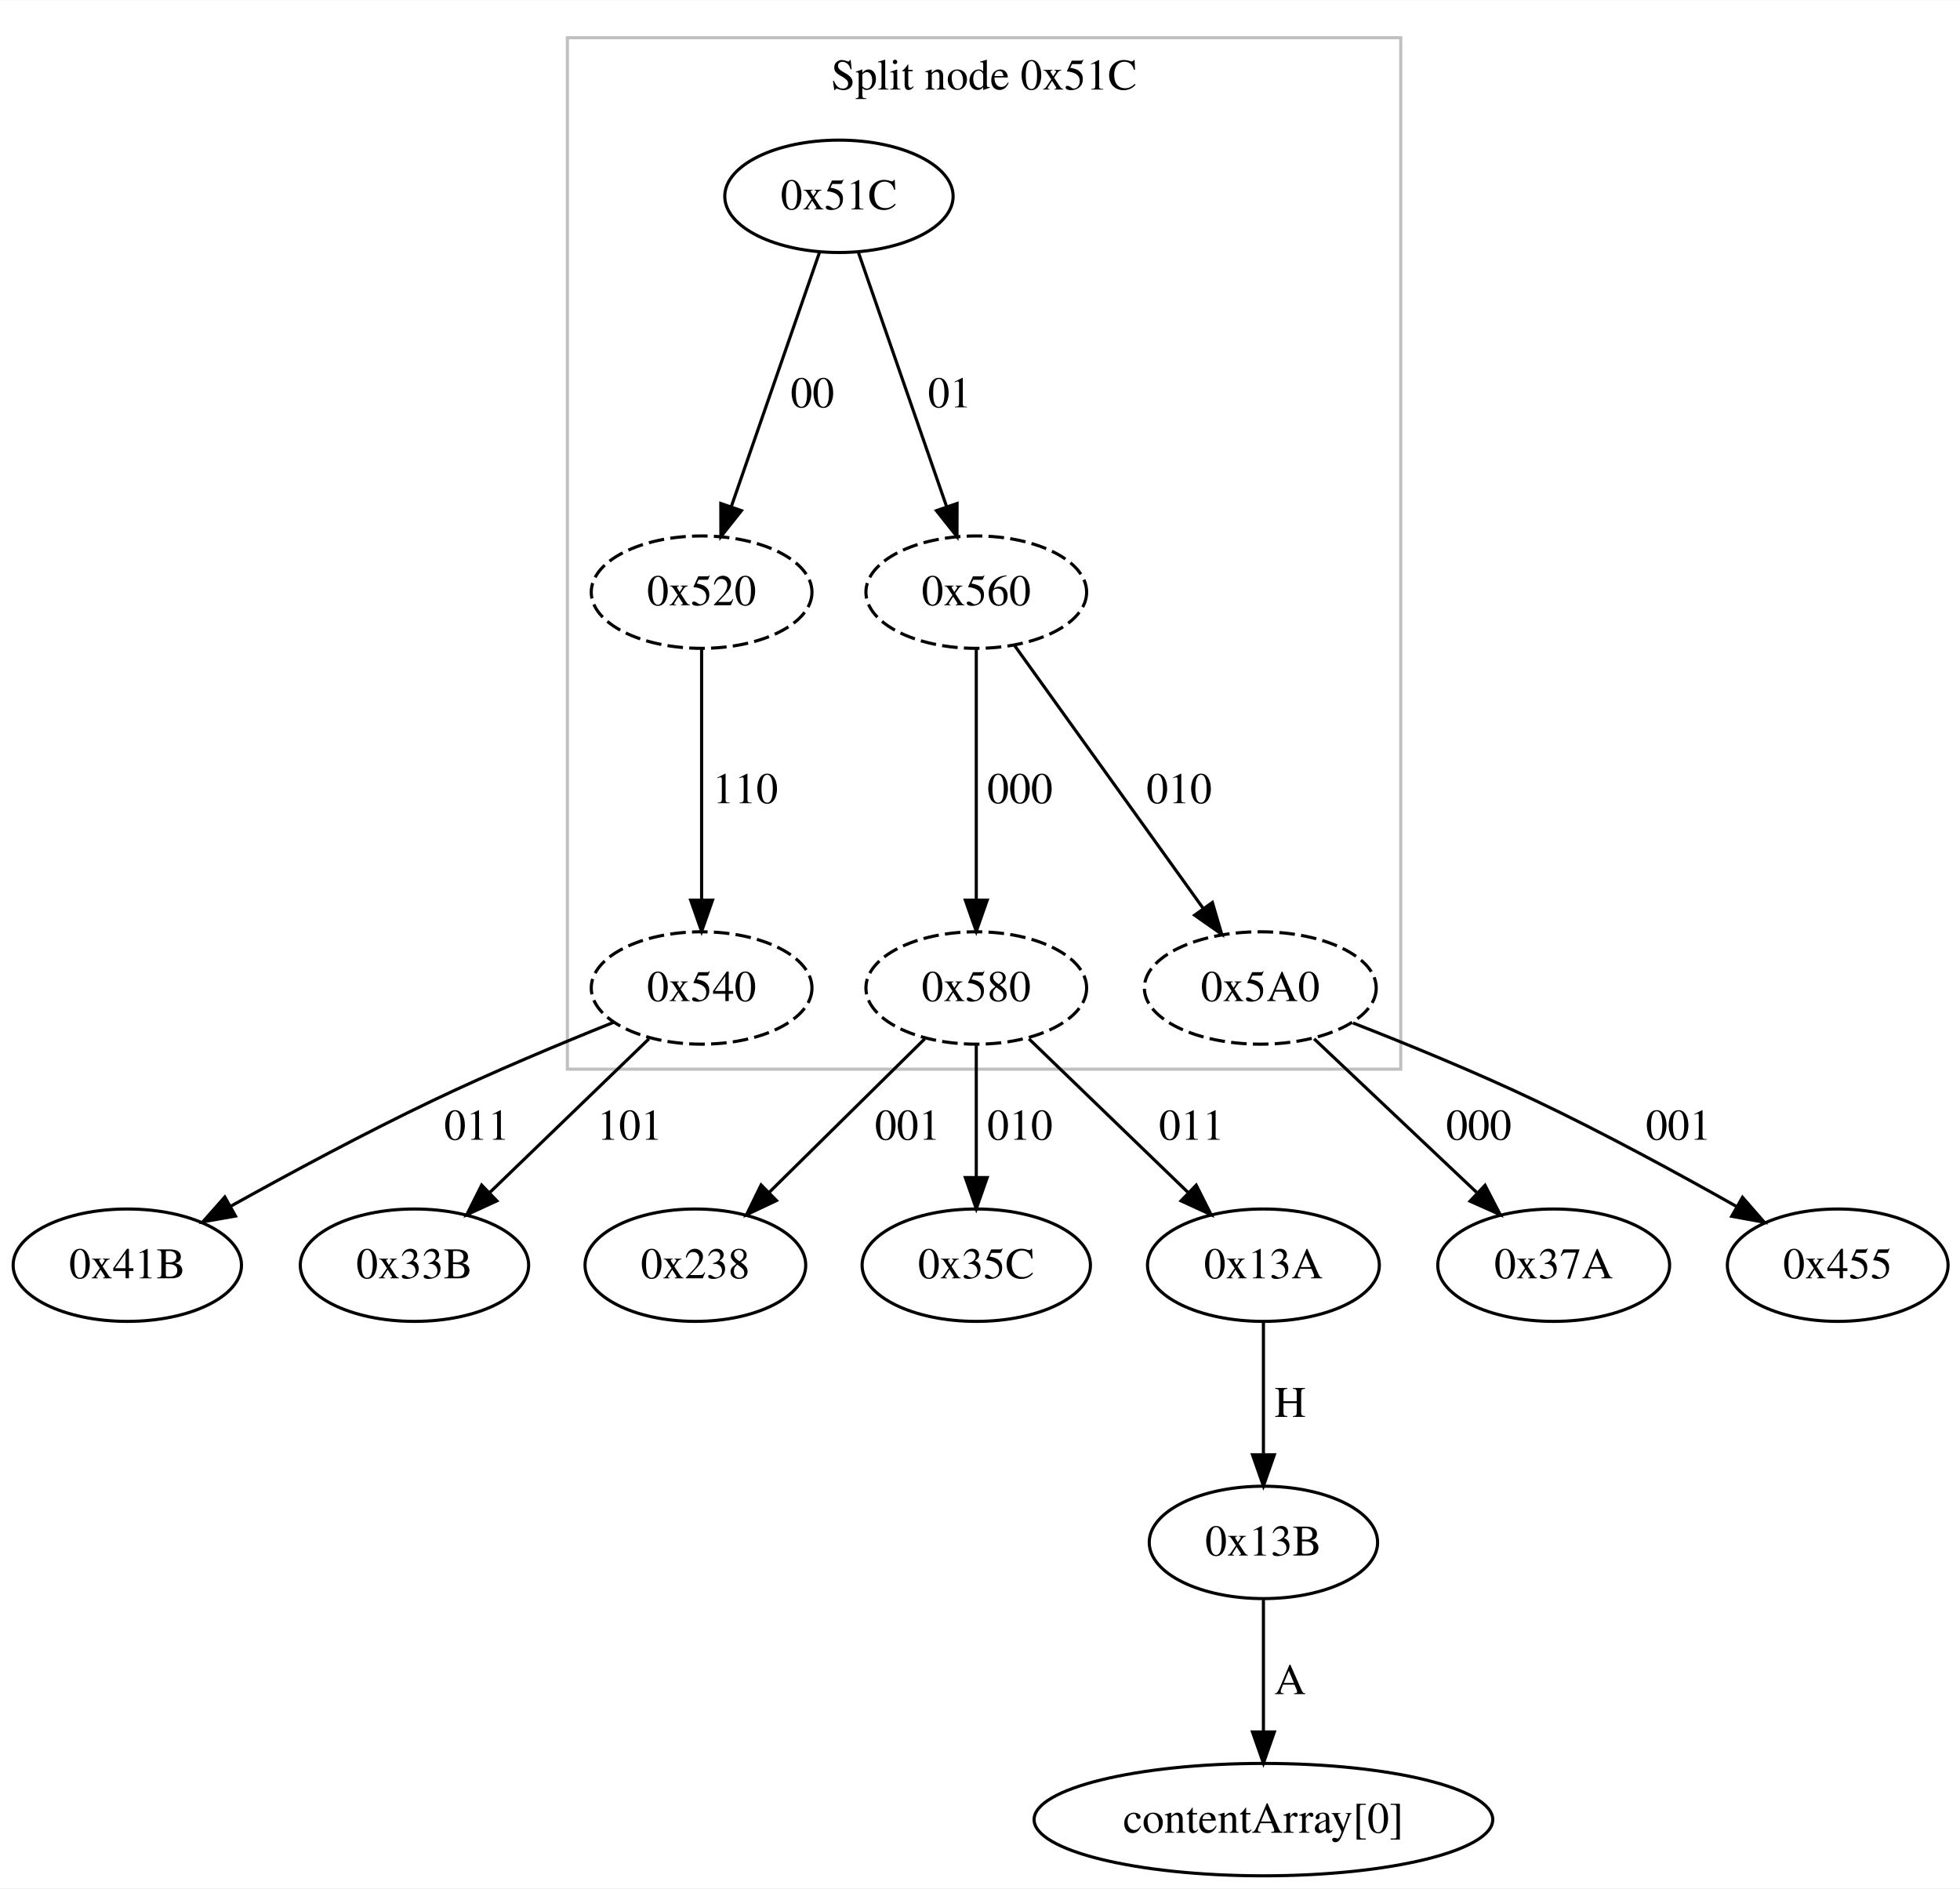
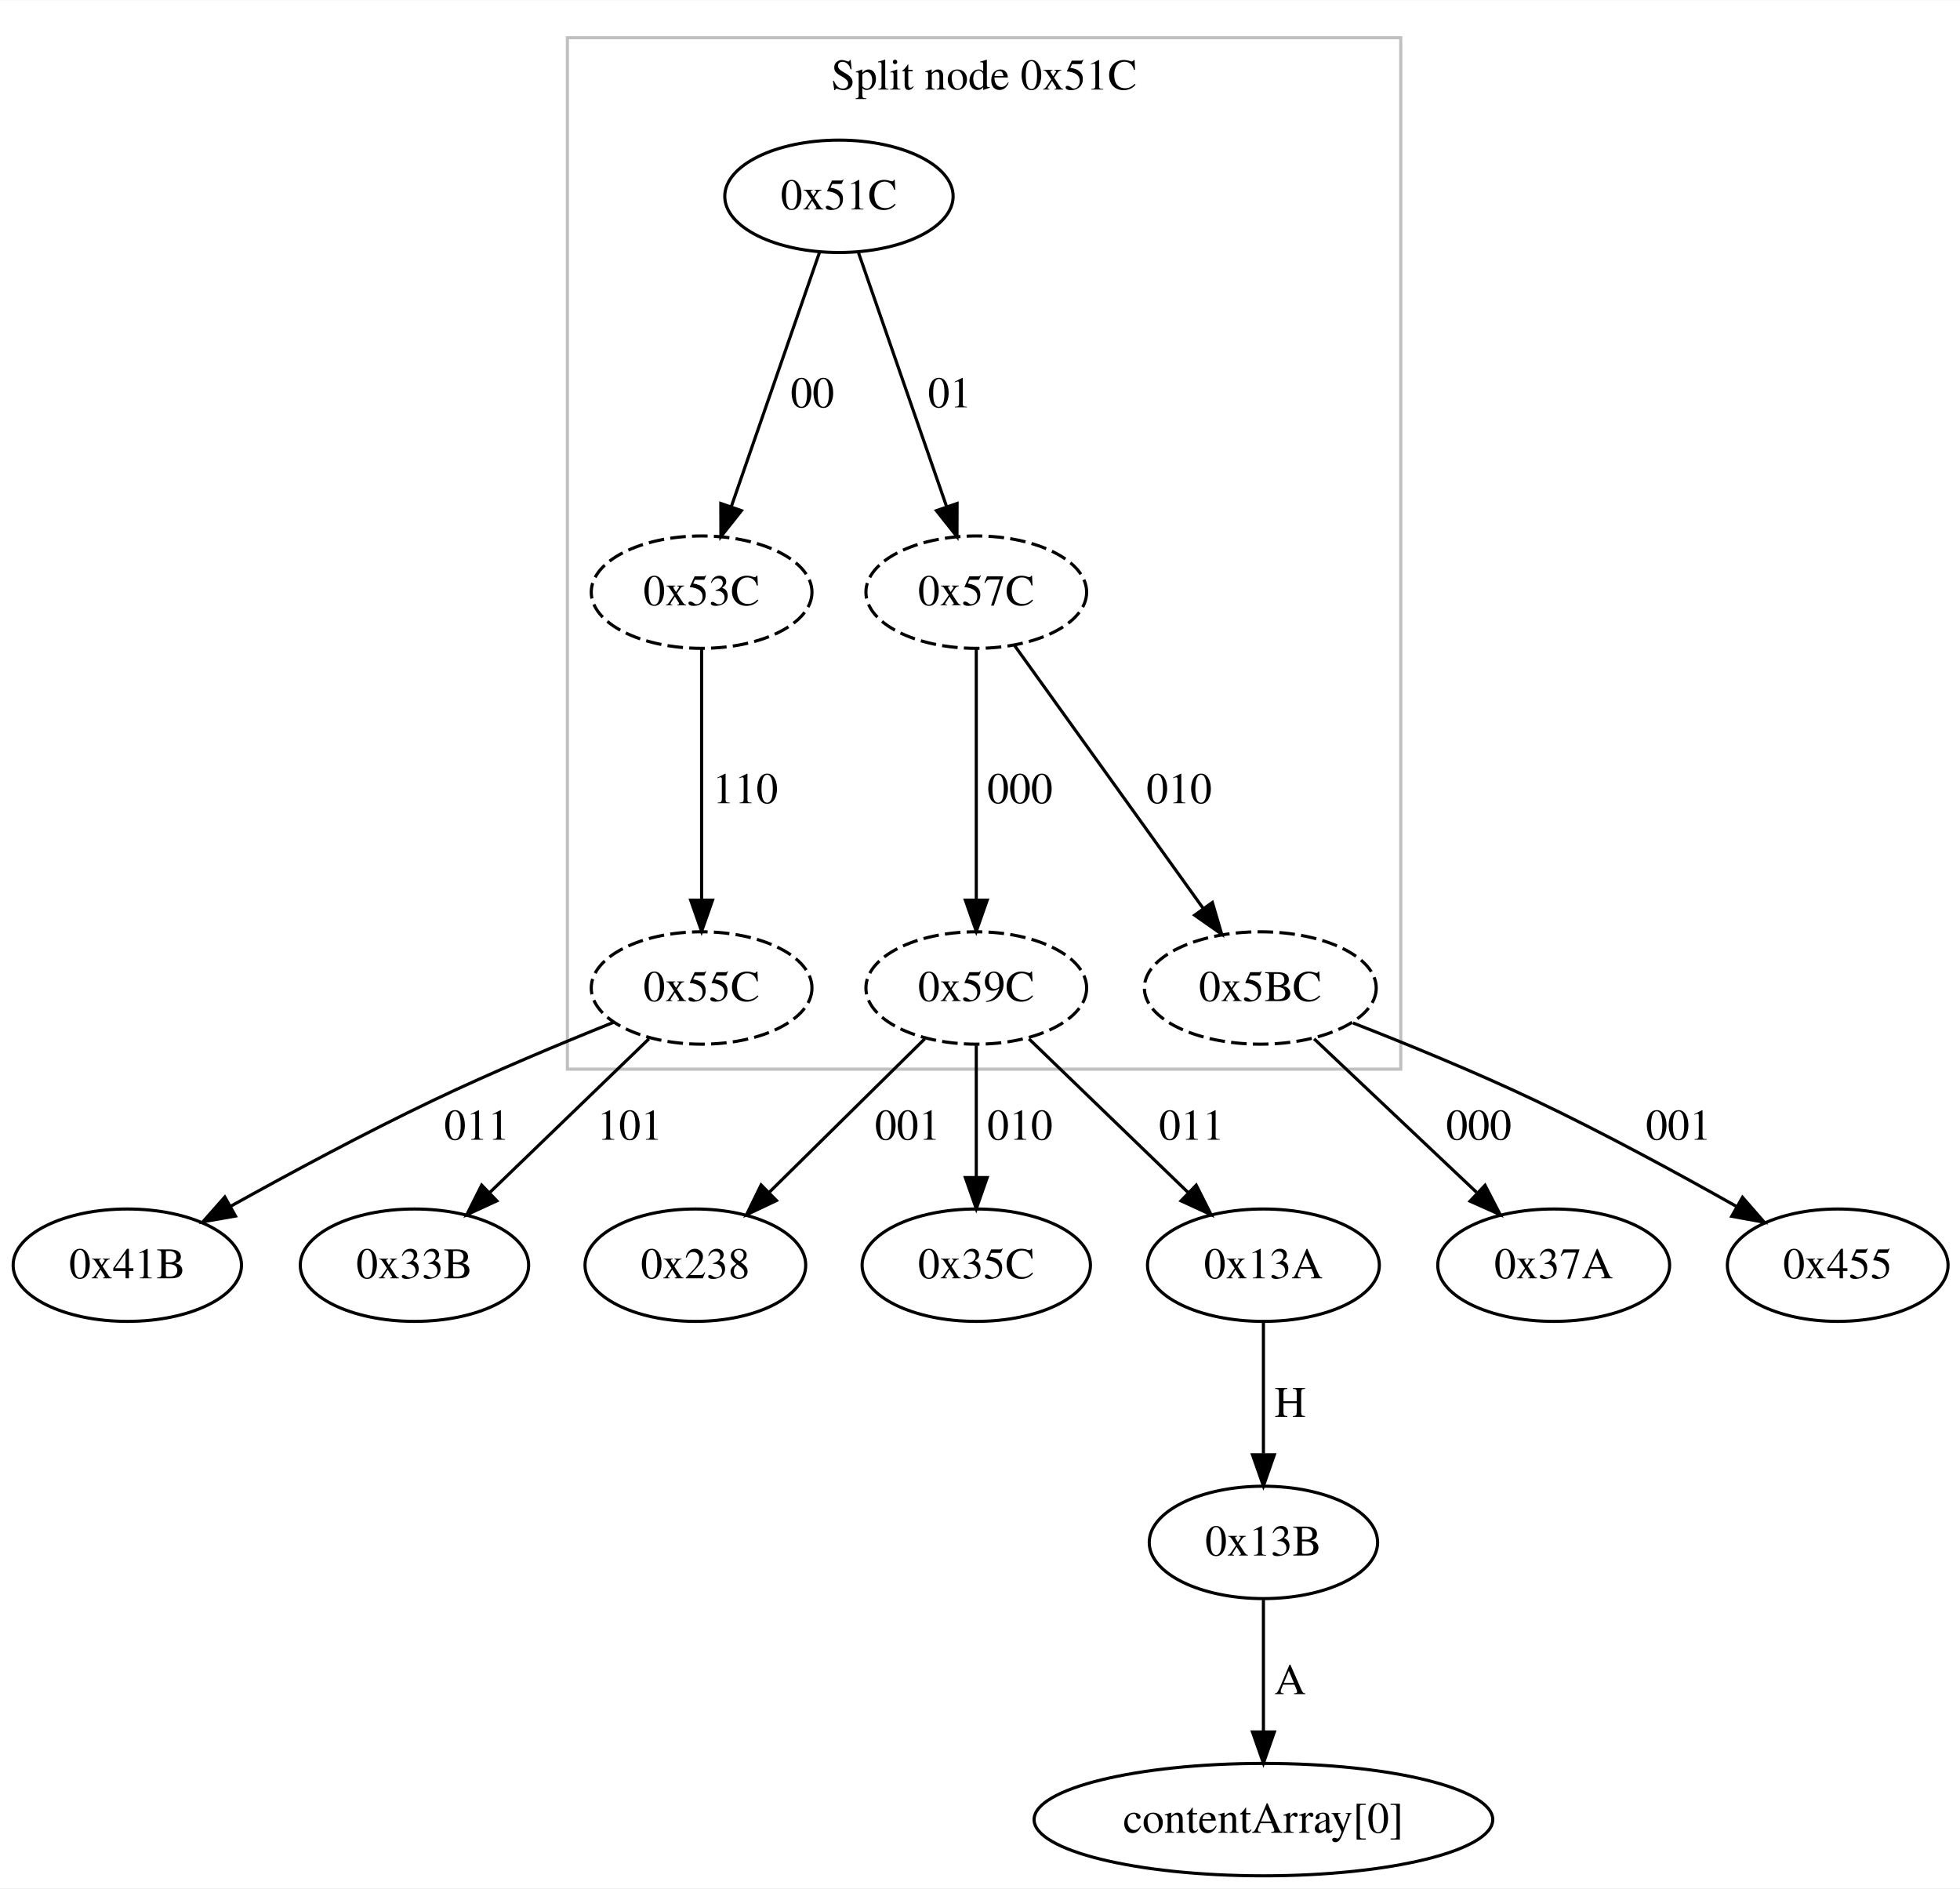
<svg xmlns="http://www.w3.org/2000/svg" width="628pt" height="605pt" viewBox="0.00 0.00 627.97 604.80">
  <g id="graph0" class="graph" transform="scale(1 1) rotate(0) translate(4 600.8)">
    <polygon fill="#ffffff" stroke="transparent" points="-4,4 -4,-600.8 623.97,-600.8 623.97,4 -4,4" />
    <g id="clust1" class="cluster">
      <polygon fill="none" stroke="#c0c0c0" points="177.791,-258.4 177.791,-588.8 444.791,-588.8 444.791,-258.4 177.791,-258.4" />
      <text text-anchor="middle" x="311.291" y="-572.2" font-family="Times,serif" font-size="14.00" fill="#000000">Split node 0x51C</text>
    </g>
    <g id="node1" class="node">
      <ellipse fill="none" stroke="#000000" cx="264.791" cy="-538" rx="36.582" ry="18" />
      <text text-anchor="middle" x="264.791" y="-533.8" font-family="Times,serif" font-size="14.00" fill="#000000">0x51C</text>
    </g>
    <g id="node2" class="node">
      <ellipse fill="none" stroke="#000000" stroke-dasharray="5,2" cx="220.791" cy="-411.2" rx="35.359" ry="18" />
-       <text text-anchor="middle" x="220.791" y="-407" font-family="Times,serif" font-size="14.00" fill="#000000">0x520</text>
+       <text text-anchor="middle" x="220.791" y="-407" font-family="Times,serif" font-size="14.00" fill="#000000">0x53C</text>
    </g>
    <g id="edge1" class="edge">
      <path fill="none" stroke="#000000" d="M258.58,-520.102C251.209,-498.862 238.842,-463.221 230.273,-438.525" />
      <polygon fill="#000000" stroke="#000000" points="233.555,-437.307 226.97,-429.007 226.942,-439.602 233.555,-437.307" />
      <text text-anchor="middle" x="256.291" y="-470.4" font-family="Times,serif" font-size="14.00" fill="#000000">  00</text>
    </g>
    <g id="node4" class="node">
      <ellipse fill="none" stroke="#000000" stroke-dasharray="5,2" cx="308.791" cy="-411.2" rx="35.359" ry="18" />
-       <text text-anchor="middle" x="308.791" y="-407" font-family="Times,serif" font-size="14.00" fill="#000000">0x560</text>
+       <text text-anchor="middle" x="308.791" y="-407" font-family="Times,serif" font-size="14.00" fill="#000000">0x57C</text>
    </g>
    <g id="edge2" class="edge">
      <path fill="none" stroke="#000000" d="M271.001,-520.102C278.372,-498.862 290.739,-463.221 299.309,-438.525" />
      <polygon fill="#000000" stroke="#000000" points="302.64,-439.602 302.611,-429.007 296.026,-437.307 302.64,-439.602" />
      <text text-anchor="middle" x="300.291" y="-470.4" font-family="Times,serif" font-size="14.00" fill="#000000">  01</text>
    </g>
    <g id="node3" class="node">
      <ellipse fill="none" stroke="#000000" stroke-dasharray="5,2" cx="220.791" cy="-284.4" rx="35.359" ry="18" />
-       <text text-anchor="middle" x="220.791" y="-280.2" font-family="Times,serif" font-size="14.00" fill="#000000">0x540</text>
+       <text text-anchor="middle" x="220.791" y="-280.2" font-family="Times,serif" font-size="14.00" fill="#000000">0x55C</text>
    </g>
    <g id="edge3" class="edge">
      <path fill="none" stroke="#000000" d="M220.791,-393.033C220.791,-372.035 220.791,-337.226 220.791,-312.679" />
      <polygon fill="#000000" stroke="#000000" points="224.291,-312.534 220.791,-302.534 217.291,-312.534 224.291,-312.534" />
      <text text-anchor="middle" x="234.791" y="-343.6" font-family="Times,serif" font-size="14.00" fill="#000000">  110</text>
    </g>
    <g id="node7" class="node">
      <ellipse fill="none" stroke="#000000" cx="36.791" cy="-195.6" rx="36.582" ry="18" />
      <text text-anchor="middle" x="36.791" y="-191.4" font-family="Times,serif" font-size="14.00" fill="#000000">0x41B</text>
    </g>
    <g id="edge6" class="edge">
      <path fill="none" stroke="#000000" d="M192.599,-273.409C175.661,-266.605 153.78,-257.464 134.791,-248.4 112.757,-237.884 88.605,-224.889 69.791,-214.423" />
      <polygon fill="#000000" stroke="#000000" points="71.452,-211.341 61.016,-209.51 68.032,-217.449 71.452,-211.341" />
      <text text-anchor="middle" x="148.791" y="-235.8" font-family="Times,serif" font-size="14.00" fill="#000000">  011</text>
    </g>
    <g id="node8" class="node">
      <ellipse fill="none" stroke="#000000" cx="128.791" cy="-195.6" rx="36.582" ry="18" />
      <text text-anchor="middle" x="128.791" y="-191.4" font-family="Times,serif" font-size="14.00" fill="#000000">0x33B</text>
    </g>
    <g id="edge7" class="edge">
      <path fill="none" stroke="#000000" d="M203.916,-268.113C189.651,-254.344 169.037,-234.446 153.01,-218.976" />
      <polygon fill="#000000" stroke="#000000" points="155.184,-216.211 145.558,-211.784 150.322,-221.247 155.184,-216.211" />
      <text text-anchor="middle" x="197.791" y="-235.8" font-family="Times,serif" font-size="14.00" fill="#000000">  101</text>
    </g>
    <g id="node5" class="node">
      <ellipse fill="none" stroke="#000000" stroke-dasharray="5,2" cx="308.791" cy="-284.4" rx="35.359" ry="18" />
-       <text text-anchor="middle" x="308.791" y="-280.2" font-family="Times,serif" font-size="14.00" fill="#000000">0x580</text>
+       <text text-anchor="middle" x="308.791" y="-280.2" font-family="Times,serif" font-size="14.00" fill="#000000">0x59C</text>
    </g>
    <g id="edge4" class="edge">
      <path fill="none" stroke="#000000" d="M308.791,-393.033C308.791,-372.035 308.791,-337.226 308.791,-312.679" />
      <polygon fill="#000000" stroke="#000000" points="312.291,-312.534 308.791,-302.534 305.291,-312.534 312.291,-312.534" />
      <text text-anchor="middle" x="322.791" y="-343.6" font-family="Times,serif" font-size="14.00" fill="#000000">  000</text>
    </g>
    <g id="node6" class="node">
      <ellipse fill="none" stroke="#000000" stroke-dasharray="5,2" cx="399.791" cy="-284.4" rx="37.144" ry="18" />
-       <text text-anchor="middle" x="399.791" y="-280.2" font-family="Times,serif" font-size="14.00" fill="#000000">0x5A0</text>
+       <text text-anchor="middle" x="399.791" y="-280.2" font-family="Times,serif" font-size="14.00" fill="#000000">0x5BC</text>
    </g>
    <g id="edge5" class="edge">
      <path fill="none" stroke="#000000" d="M321.063,-394.099C336.599,-372.451 363.5,-334.967 381.471,-309.927" />
      <polygon fill="#000000" stroke="#000000" points="384.435,-311.8 387.422,-301.635 378.748,-307.719 384.435,-311.8" />
      <text text-anchor="middle" x="373.791" y="-343.6" font-family="Times,serif" font-size="14.00" fill="#000000">  010</text>
    </g>
    <g id="node9" class="node">
      <ellipse fill="none" stroke="#000000" cx="218.791" cy="-195.6" rx="35.359" ry="18" />
      <text text-anchor="middle" x="218.791" y="-191.4" font-family="Times,serif" font-size="14.00" fill="#000000">0x238</text>
    </g>
    <g id="edge8" class="edge">
      <path fill="none" stroke="#000000" d="M292.283,-268.113C278.328,-254.344 258.162,-234.446 242.483,-218.976" />
      <polygon fill="#000000" stroke="#000000" points="244.77,-216.316 235.193,-211.784 239.853,-221.299 244.77,-216.316" />
      <text text-anchor="middle" x="286.791" y="-235.8" font-family="Times,serif" font-size="14.00" fill="#000000">  001</text>
    </g>
    <g id="node10" class="node">
      <ellipse fill="none" stroke="#000000" cx="308.791" cy="-195.6" rx="36.582" ry="18" />
      <text text-anchor="middle" x="308.791" y="-191.4" font-family="Times,serif" font-size="14.00" fill="#000000">0x35C</text>
    </g>
    <g id="edge9" class="edge">
      <path fill="none" stroke="#000000" d="M308.791,-266.001C308.791,-253.895 308.791,-237.808 308.791,-224.067" />
      <polygon fill="#000000" stroke="#000000" points="312.291,-223.672 308.791,-213.672 305.291,-223.672 312.291,-223.672" />
      <text text-anchor="middle" x="322.791" y="-235.8" font-family="Times,serif" font-size="14.00" fill="#000000">  010</text>
    </g>
    <g id="node11" class="node">
      <ellipse fill="none" stroke="#000000" cx="400.791" cy="-195.6" rx="37.144" ry="18" />
      <text text-anchor="middle" x="400.791" y="-191.4" font-family="Times,serif" font-size="14.00" fill="#000000">0x13A</text>
    </g>
    <g id="edge10" class="edge">
      <path fill="none" stroke="#000000" d="M325.665,-268.113C339.93,-254.344 360.544,-234.446 376.572,-218.976" />
      <polygon fill="#000000" stroke="#000000" points="379.259,-221.247 384.023,-211.784 374.398,-216.211 379.259,-221.247" />
      <text text-anchor="middle" x="377.791" y="-235.8" font-family="Times,serif" font-size="14.00" fill="#000000">  011</text>
    </g>
    <g id="node12" class="node">
      <ellipse fill="none" stroke="#000000" cx="493.791" cy="-195.6" rx="37.144" ry="18" />
      <text text-anchor="middle" x="493.791" y="-191.4" font-family="Times,serif" font-size="14.00" fill="#000000">0x37A</text>
    </g>
    <g id="edge11" class="edge">
      <path fill="none" stroke="#000000" d="M417.032,-268.113C431.607,-254.344 452.669,-234.446 469.045,-218.976" />
      <polygon fill="#000000" stroke="#000000" points="471.793,-221.196 476.659,-211.784 466.986,-216.107 471.793,-221.196" />
      <text text-anchor="middle" x="469.791" y="-235.8" font-family="Times,serif" font-size="14.00" fill="#000000">  000</text>
    </g>
    <g id="node13" class="node">
      <ellipse fill="none" stroke="#000000" cx="584.791" cy="-195.6" rx="35.359" ry="18" />
      <text text-anchor="middle" x="584.791" y="-191.4" font-family="Times,serif" font-size="14.00" fill="#000000">0x455</text>
    </g>
    <g id="edge12" class="edge">
      <path fill="none" stroke="#000000" d="M429.476,-273.198C446.705,-266.464 468.705,-257.464 487.791,-248.4 509.719,-237.986 533.683,-224.958 552.306,-214.449" />
      <polygon fill="#000000" stroke="#000000" points="554.288,-217.348 561.251,-209.363 550.828,-211.262 554.288,-217.348" />
      <text text-anchor="middle" x="533.791" y="-235.8" font-family="Times,serif" font-size="14.00" fill="#000000">  001</text>
    </g>
    <g id="node14" class="node">
      <ellipse fill="none" stroke="#000000" cx="400.791" cy="-106.8" rx="36.582" ry="18" />
      <text text-anchor="middle" x="400.791" y="-102.6" font-family="Times,serif" font-size="14.00" fill="#000000">0x13B</text>
    </g>
    <g id="edge14" class="edge">
      <path fill="none" stroke="#000000" d="M400.791,-177.201C400.791,-165.095 400.791,-149.008 400.791,-135.267" />
      <polygon fill="#000000" stroke="#000000" points="404.291,-134.872 400.791,-124.872 397.291,-134.872 404.291,-134.872" />
      <text text-anchor="middle" x="409.344" y="-147" font-family="Times,serif" font-size="14.00" fill="#000000">  H</text>
    </g>
    <g id="node15" class="node">
      <ellipse fill="none" stroke="#000000" cx="400.791" cy="-18" rx="73.475" ry="18" />
      <text text-anchor="middle" x="400.791" y="-13.8" font-family="Times,serif" font-size="14.00" fill="#000000">contentArray[0]</text>
    </g>
    <g id="edge13" class="edge">
      <path fill="none" stroke="#000000" d="M400.791,-88.401C400.791,-76.295 400.791,-60.208 400.791,-46.467" />
      <polygon fill="#000000" stroke="#000000" points="404.291,-46.072 400.791,-36.072 397.291,-46.072 404.291,-46.072" />
      <text text-anchor="middle" x="409.344" y="-58.2" font-family="Times,serif" font-size="14.00" fill="#000000">  A</text>
    </g>
  </g>
</svg>
